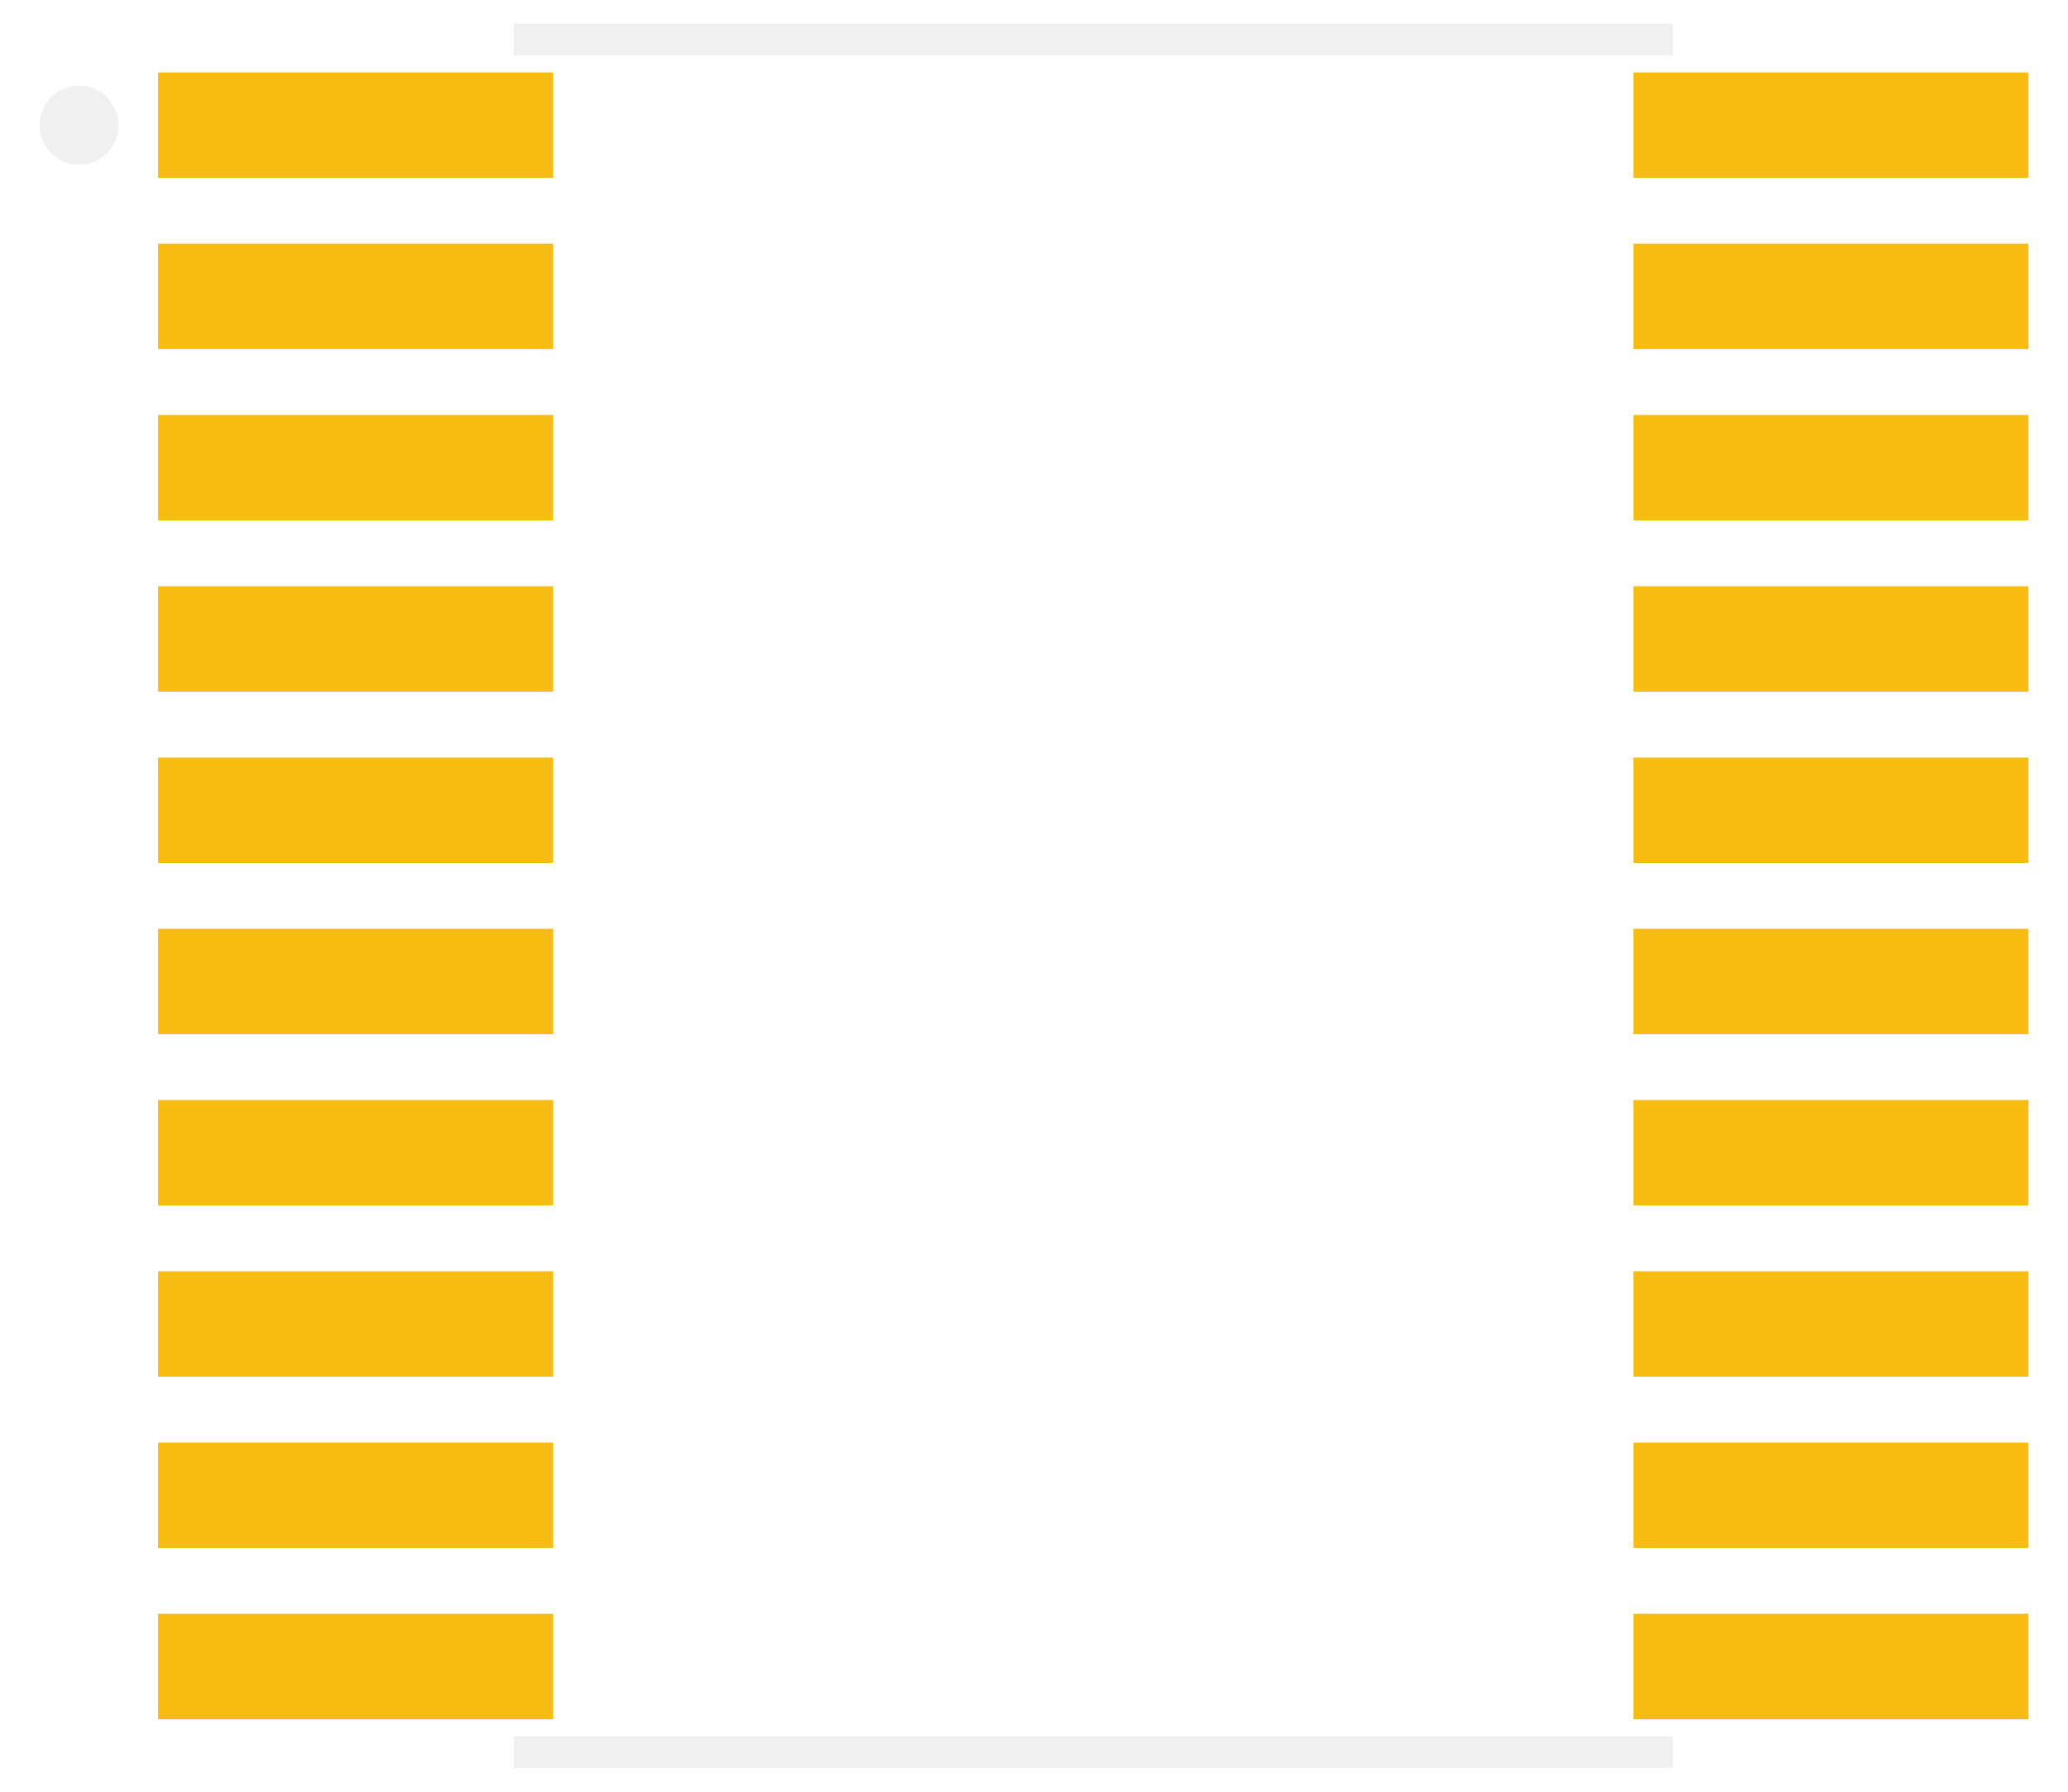
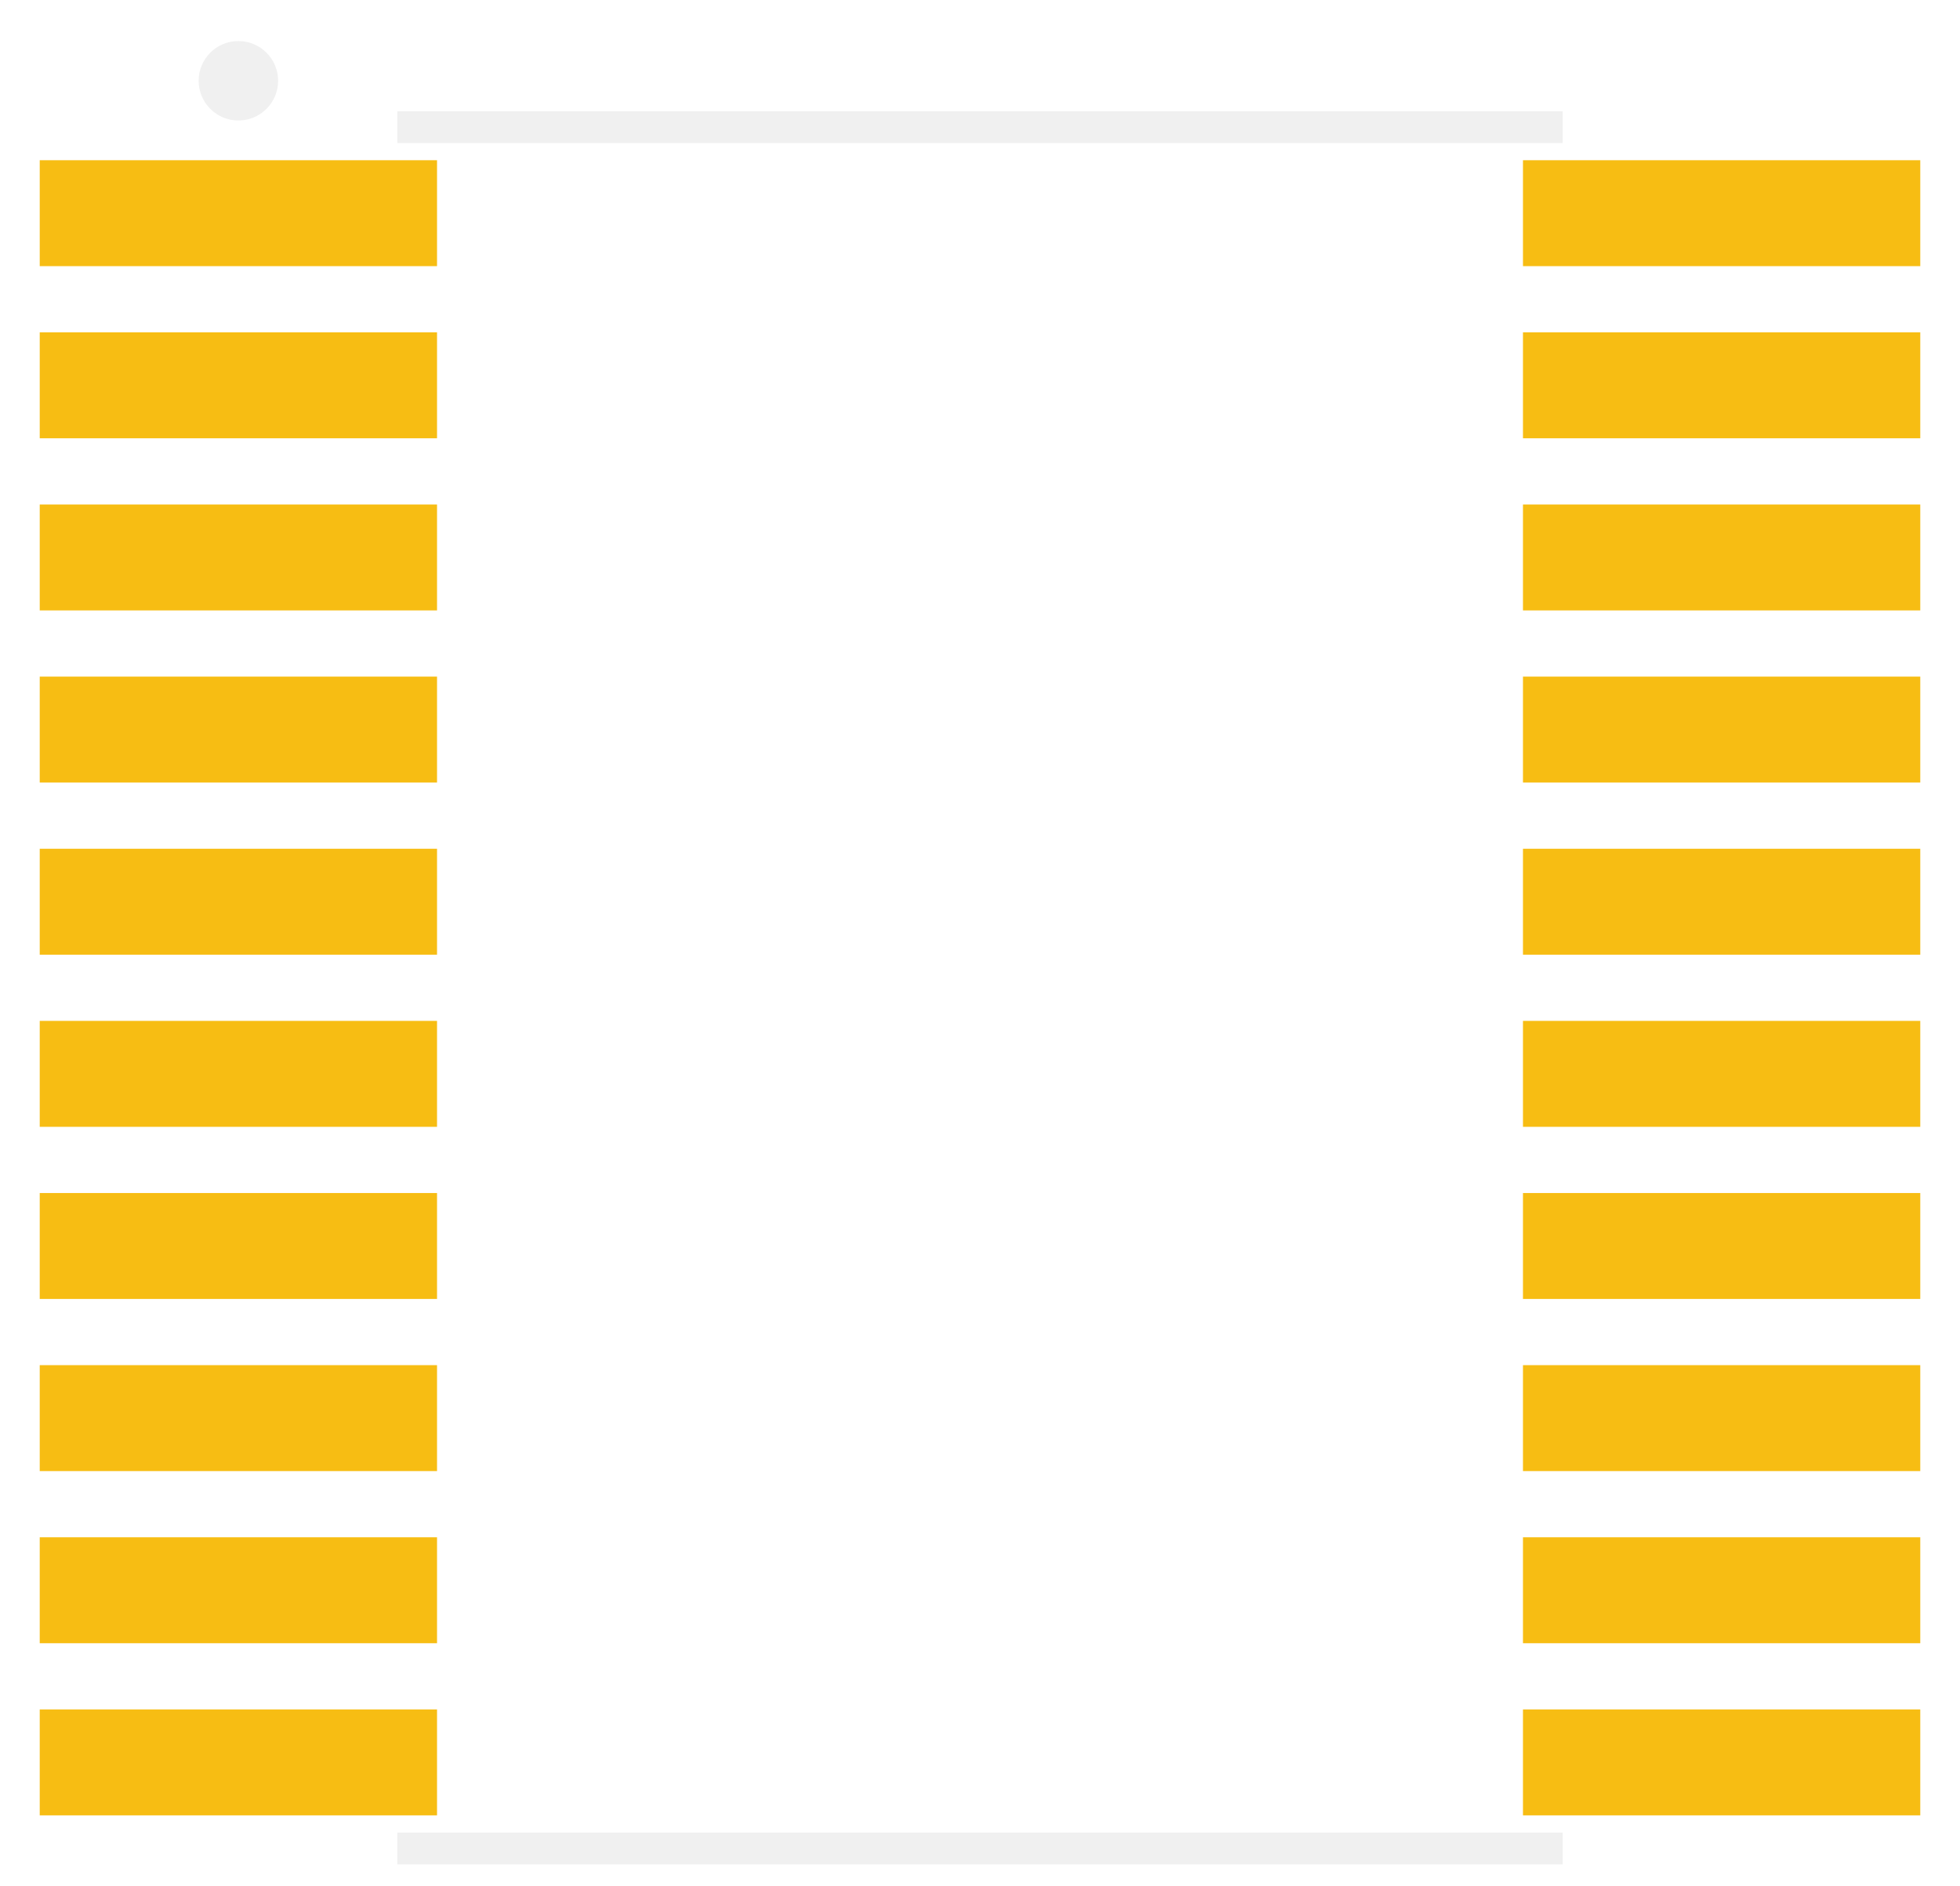
- <svg xmlns="http://www.w3.org/2000/svg" width="7.85mm" height="6.80mm" viewBox="-4.15 -3.40 7.85 6.80">
+ <svg xmlns="http://www.w3.org/2000/svg" width="7.40mm" height="7.12mm" viewBox="-3.70 -3.73 7.40 7.12">
  <g id="copper1">
    <rect id="connector0pad" connectorname="RST#" x="-3.550" y="-3.125" width="1.500" height="0.400" fill="#F7BD13" stroke="none" />
    <rect id="connector1pad" connectorname="CTS1/GPIO6" x="-3.550" y="-2.475" width="1.500" height="0.400" fill="#F7BD13" stroke="none" />
    <rect id="connector2pad" connectorname="TXD1" x="-3.550" y="-1.825" width="1.500" height="0.400" fill="#F7BD13" stroke="none" />
    <rect id="connector3pad" connectorname="RXD1" x="-3.550" y="-1.175" width="1.500" height="0.400" fill="#F7BD13" stroke="none" />
    <rect id="connector4pad" connectorname="DSR0/GPIO2/SCS0/TMS" x="-3.550" y="-0.525" width="1.500" height="0.400" fill="#F7BD13" stroke="none" />
    <rect id="connector5pad" connectorname="CTS0/GPIO0/SCK/TCK" x="-3.550" y="0.125" width="1.500" height="0.400" fill="#F7BD13" stroke="none" />
    <rect id="connector6pad" connectorname="RTS0/GPIO1/MISO/TDO" x="-3.550" y="0.775" width="1.500" height="0.400" fill="#F7BD13" stroke="none" />
    <rect id="connector7pad" connectorname="TXD0/MOSI/TDI" x="-3.550" y="1.425" width="1.500" height="0.400" fill="#F7BD13" stroke="none" />
    <rect id="connector8pad" connectorname="TNOW0/DTR0/GPIO5/SCS1/TRST" x="-3.550" y="2.075" width="1.500" height="0.400" fill="#F7BD13" stroke="none" />
    <rect id="connector9pad" connectorname="TNOW1/DTR1" x="-3.550" y="2.725" width="1.500" height="0.400" fill="#F7BD13" stroke="none" />
    <rect id="connector19pad" connectorname="XO" x="2.050" y="-3.125" width="1.500" height="0.400" fill="#F7BD13" stroke="none" />
    <rect id="connector18pad" connectorname="XI" x="2.050" y="-2.475" width="1.500" height="0.400" fill="#F7BD13" stroke="none" />
    <rect id="connector17pad" connectorname="GND" x="2.050" y="-1.825" width="1.500" height="0.400" fill="#F7BD13" stroke="none" />
    <rect id="connector16pad" connectorname="UD+" x="2.050" y="-1.175" width="1.500" height="0.400" fill="#F7BD13" stroke="none" />
    <rect id="connector15pad" connectorname="UD-" x="2.050" y="-0.525" width="1.500" height="0.400" fill="#F7BD13" stroke="none" />
    <rect id="connector14pad" connectorname="DCD0/GPIO4/ACT" x="2.050" y="0.125" width="1.500" height="0.400" fill="#F7BD13" stroke="none" />
    <rect id="connector13pad" connectorname="VCC" x="2.050" y="0.775" width="1.500" height="0.400" fill="#F7BD13" stroke="none" />
    <rect id="connector12pad" connectorname="RTS1/GPIO7" x="2.050" y="1.425" width="1.500" height="0.400" fill="#F7BD13" stroke="none" />
    <rect id="connector11pad" connectorname="RXD0/SDA" x="2.050" y="2.075" width="1.500" height="0.400" fill="#F7BD13" stroke="none" />
    <rect id="connector10pad" connectorname="RI0/GPIO3/SCL" x="2.050" y="2.725" width="1.500" height="0.400" fill="#F7BD13" stroke="none" />
  </g>
  <g id="silkscreen">
    <line x1="-2.200" y1="-3.250" x2="2.200" y2="-3.250" stroke="#f0f0f0" stroke-width="0.12" />
    <line x1="-2.200" y1="3.250" x2="2.200" y2="3.250" stroke="#f0f0f0" stroke-width="0.12" />
-     <circle cx="-3.850" cy="-2.925" r="0.15" fill="#f0f0f0" stroke="none" class="other" />
+     <circle cx="-2.800" cy="-3.425" r="0.15" fill="#f0f0f0" stroke="none" class="other" />
  </g>
</svg>
